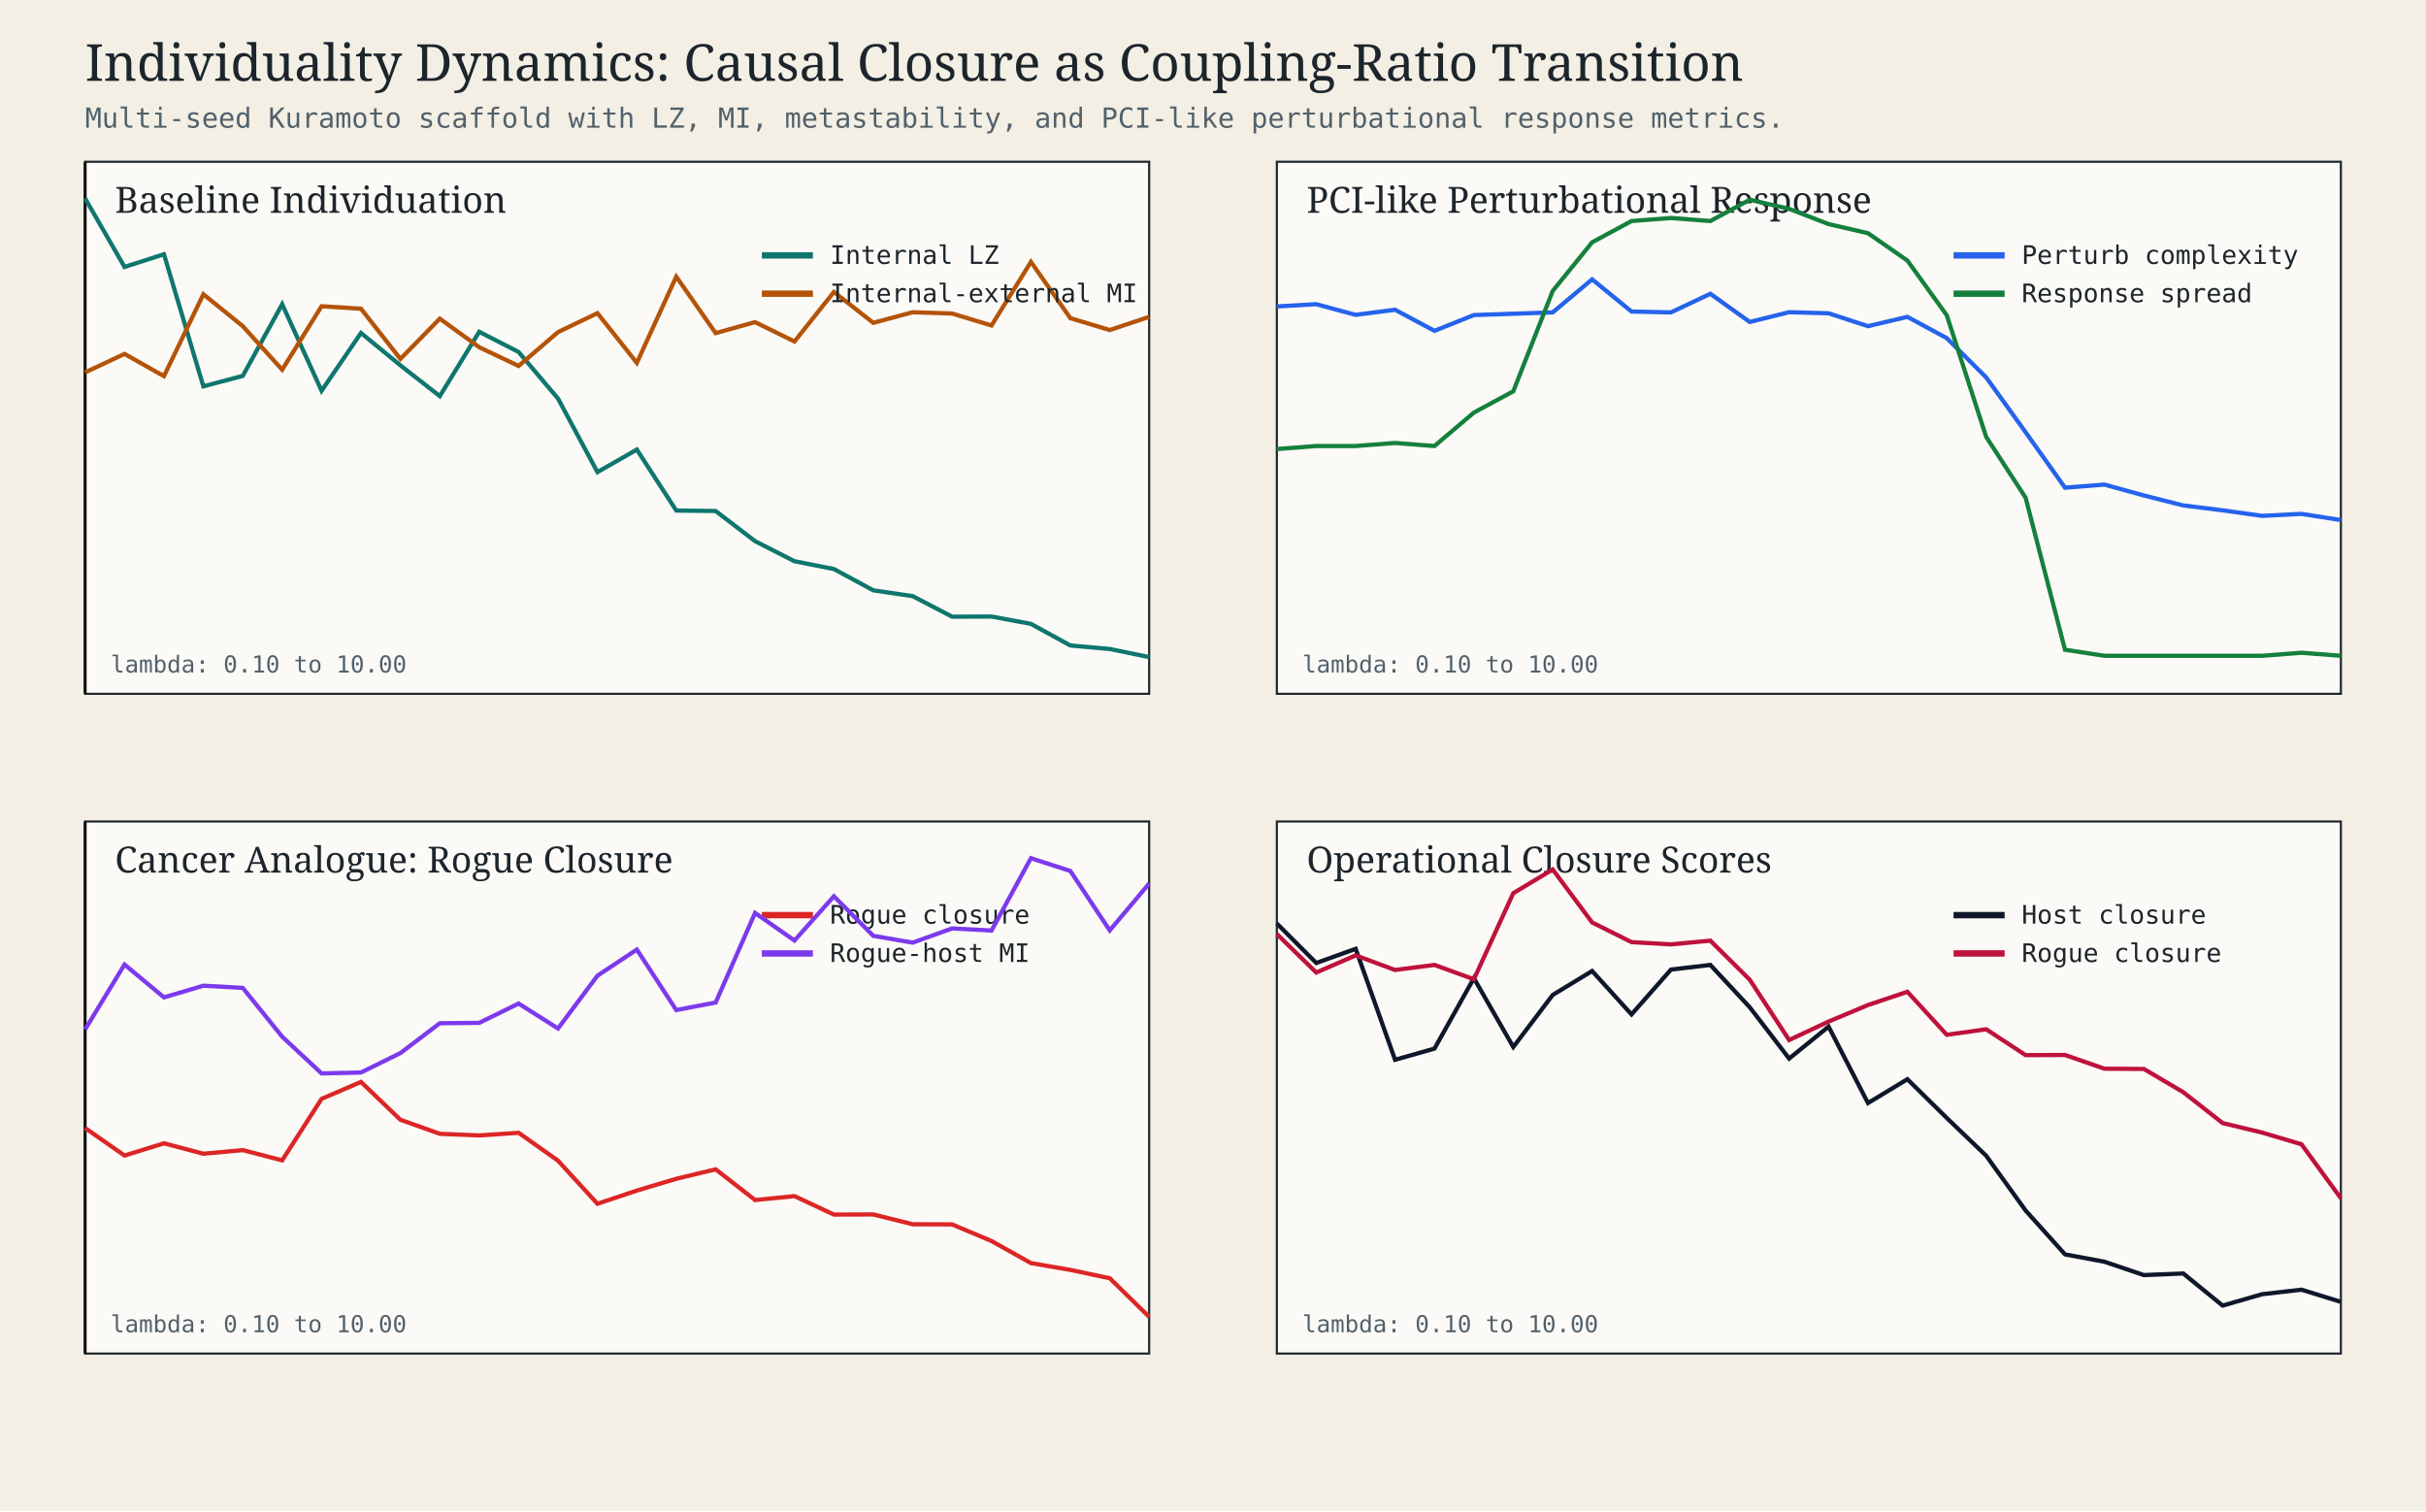
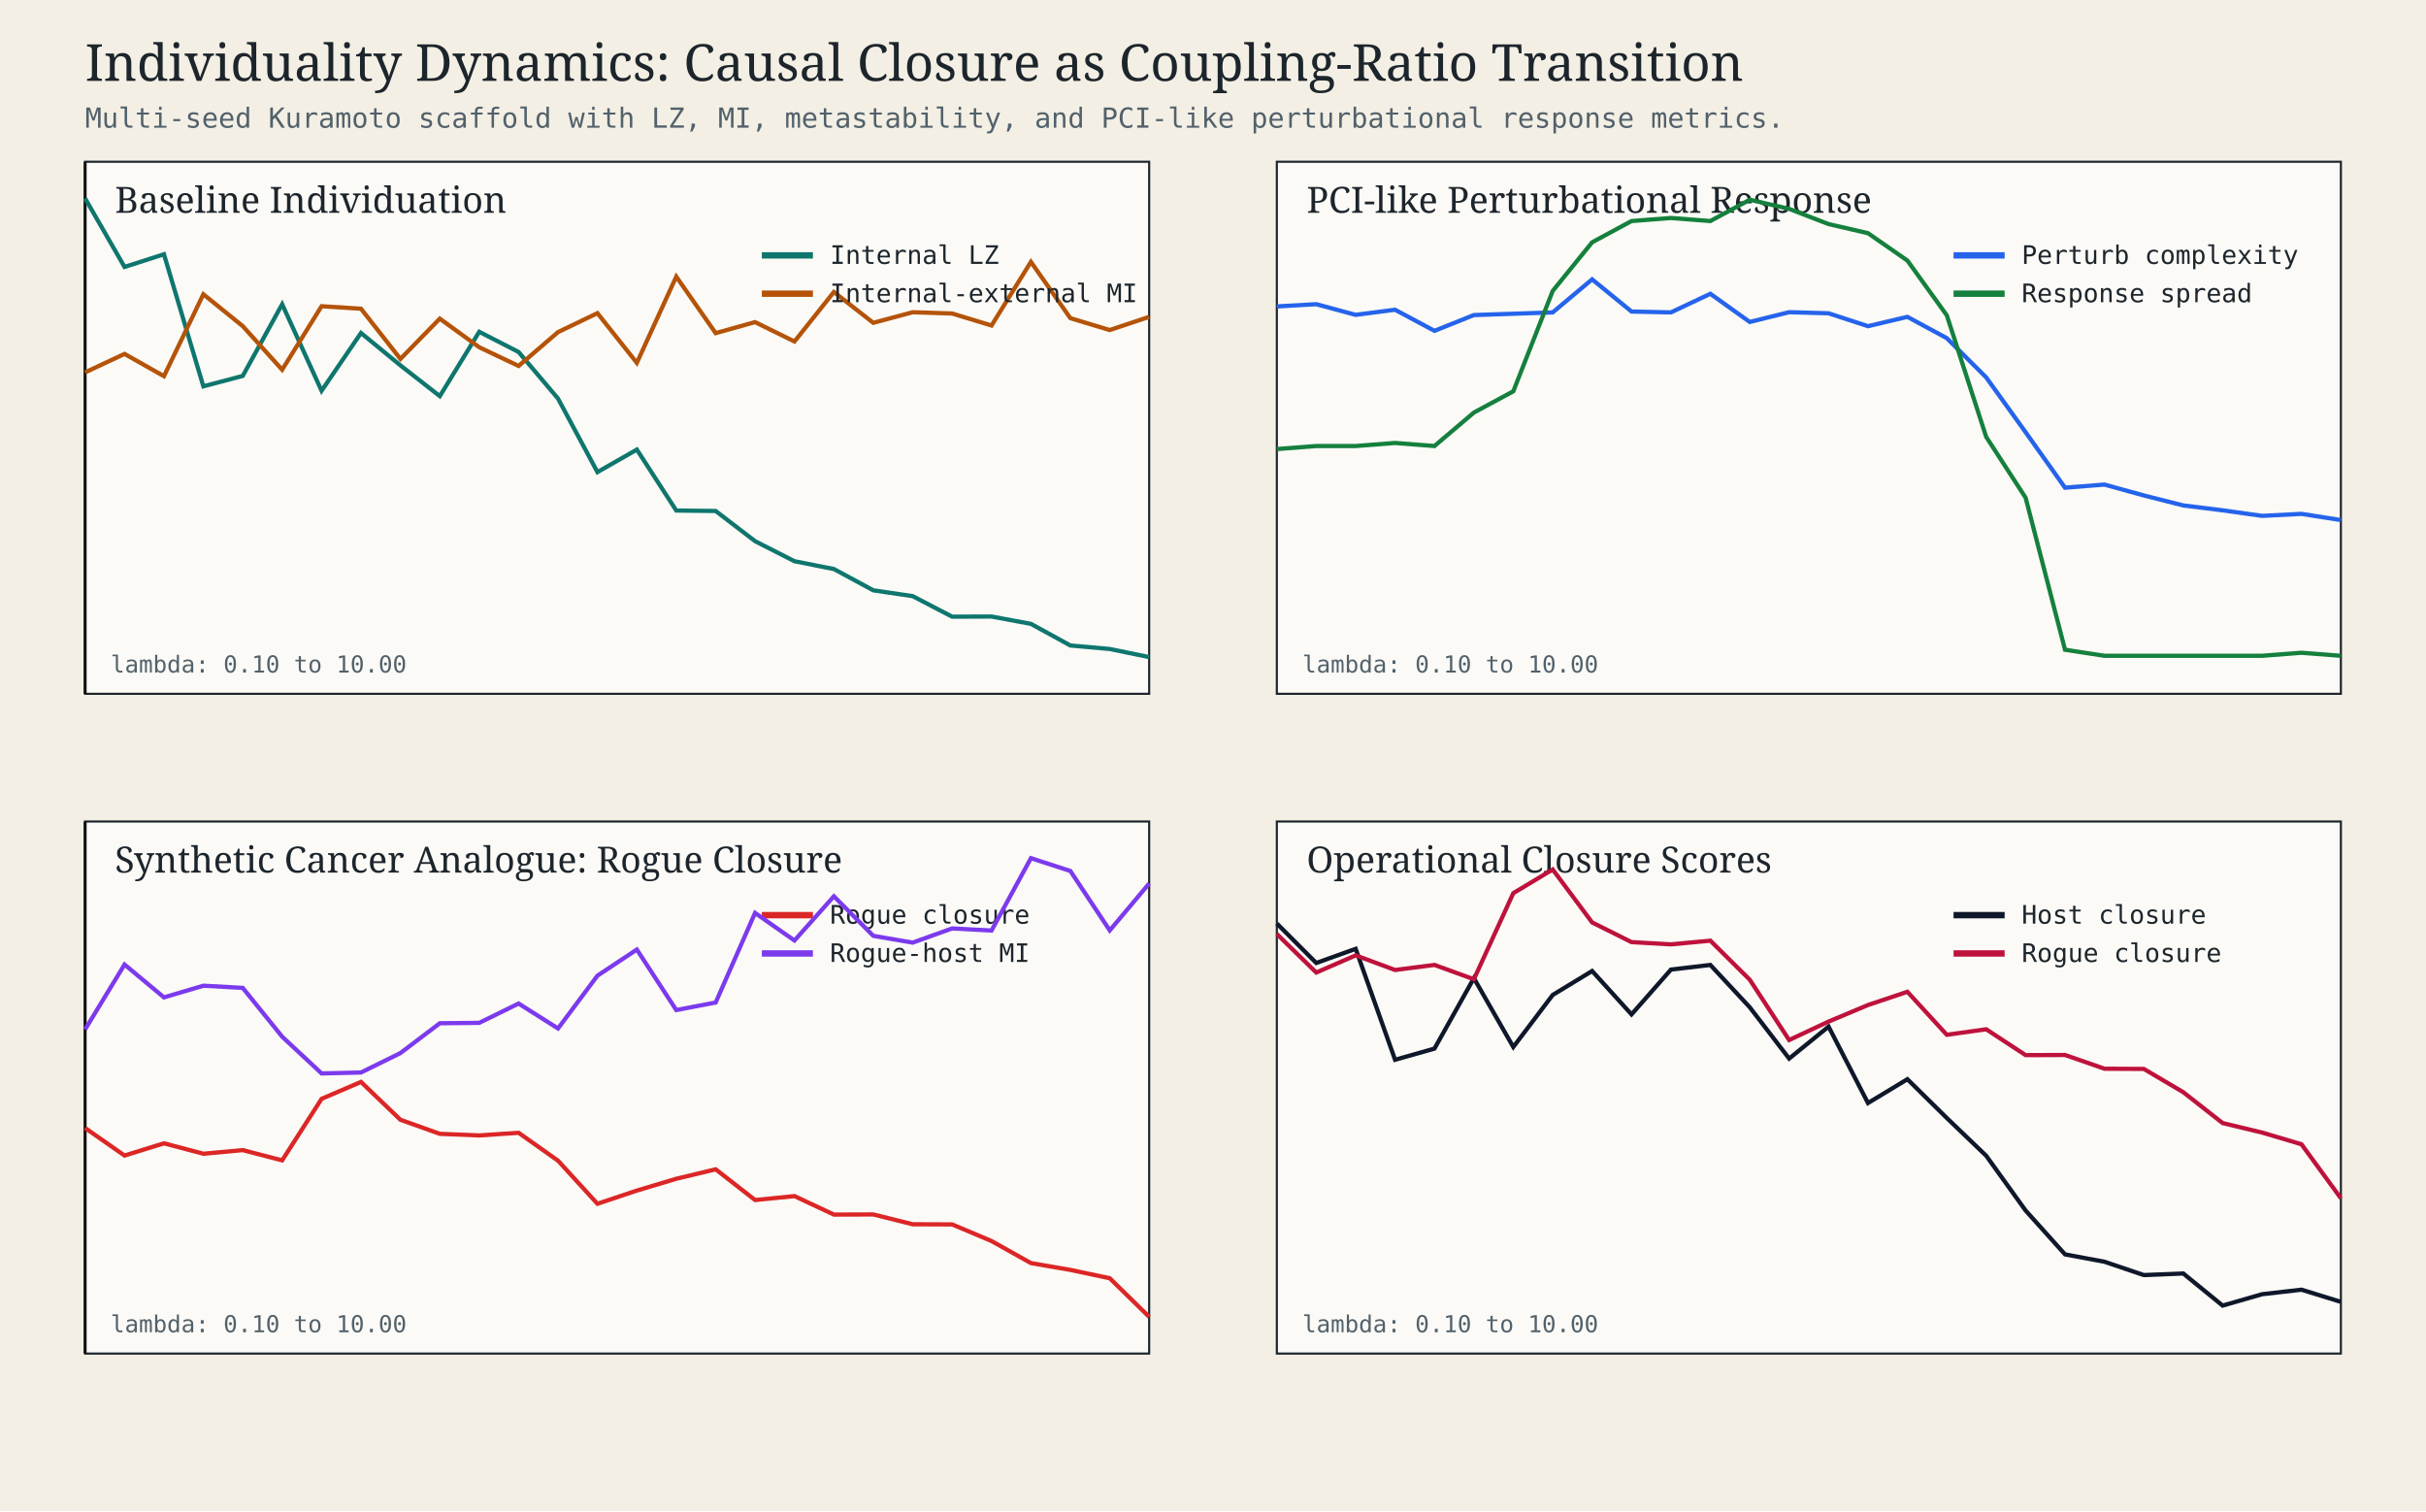
<svg xmlns="http://www.w3.org/2000/svg" width="1140" height="710" viewBox="0 0 1140 710">
  <rect width="1140" height="710" fill="#f3efe4" />
  <text x="40" y="38" font-size="24" font-family="Georgia" fill="#1d252c">Individuality Dynamics: Causal Closure as Coupling-Ratio Transition</text>
  <text x="40" y="60" font-size="13" font-family="Consolas" fill="#52616b">Multi-seed Kuramoto scaffold with LZ, MI, metastability, and PCI-like perturbational response metrics.</text>
  <rect x="40" y="76" width="500.0" height="250.0" fill="#fbfaf6" stroke="#1d252c" stroke-width="1" />
  <text x="54" y="100" font-size="17" font-family="Georgia" fill="#1d252c">Baseline Individuation</text>
  <text x="52" y="316.0" font-size="11" font-family="Consolas" fill="#52616b">lambda: 0.10 to 10.00</text>
  <polyline points="40.00,326.00 40.00,76.00" fill="none" stroke="#111111" stroke-width="1.4" />
  <polyline points="40.00,93.24 58.52,125.43 77.04,119.47 95.56,181.52 114.07,176.63 132.59,142.95 151.11,183.61 169.63,156.46 188.15,171.67 206.67,186.13 225.19,155.90 243.70,165.40 262.22,187.28 280.74,221.82 299.26,211.25 317.78,239.89 336.30,240.10 354.81,254.28 373.33,263.71 391.85,267.38 410.37,277.38 428.89,280.12 447.41,289.76 465.93,289.69 484.44,293.14 502.96,303.29 521.48,304.94 540.00,308.76" fill="none" stroke="#0f766e" stroke-width="2.0" />
  <line x1="358" y1="120" x2="382" y2="120" stroke="#0f766e" stroke-width="3" />
  <text x="390" y="124" font-size="12" font-family="Consolas" fill="#1d252c">Internal LZ</text>
  <polyline points="40.00,174.97 58.52,166.29 77.04,176.75 95.56,138.27 114.07,153.24 132.59,173.72 151.11,143.89 169.63,145.06 188.15,168.65 206.67,149.73 225.19,163.16 243.70,171.95 262.22,156.05 280.74,147.15 299.26,170.49 317.78,129.98 336.30,156.53 354.81,151.35 373.33,160.46 391.85,137.20 410.37,151.69 428.89,146.71 447.41,147.31 465.93,152.94 484.44,123.05 502.96,149.49 521.48,155.08 540.00,148.89" fill="none" stroke="#b45309" stroke-width="2.0" />
  <line x1="358" y1="138" x2="382" y2="138" stroke="#b45309" stroke-width="3" />
  <text x="390" y="142" font-size="12" font-family="Consolas" fill="#1d252c">Internal-external MI</text>
  <rect x="600" y="76" width="500.0" height="250.0" fill="#fbfaf6" stroke="#1d252c" stroke-width="1" />
  <text x="614" y="100" font-size="17" font-family="Georgia" fill="#1d252c">PCI-like Perturbational Response</text>
  <text x="612" y="316.0" font-size="11" font-family="Consolas" fill="#52616b">lambda: 0.10 to 10.00</text>
  <polyline points="600.00,143.98 618.52,142.94 637.04,147.94 655.56,145.54 674.07,155.45 692.59,148.04 711.11,147.42 729.63,146.79 748.15,131.26 766.67,146.38 785.19,146.79 803.70,138.04 822.22,151.28 840.74,146.69 859.26,147.21 877.78,153.26 896.30,148.88 914.81,158.89 933.33,177.34 951.85,203.09 970.37,229.15 988.89,227.69 1007.41,232.80 1025.93,237.49 1044.44,239.79 1062.96,242.39 1081.48,241.45 1100.00,244.37" fill="none" stroke="#2563eb" stroke-width="2.0" />
  <line x1="918" y1="120" x2="942" y2="120" stroke="#2563eb" stroke-width="3" />
  <text x="950" y="124" font-size="12" font-family="Consolas" fill="#1d252c">Perturb complexity</text>
  <polyline points="600.00,211.00 618.52,209.57 637.04,209.57 655.56,208.14 674.07,209.57 692.59,193.86 711.11,183.86 729.63,136.71 748.15,113.86 766.67,103.86 785.19,102.43 803.70,103.86 822.22,93.86 840.74,98.14 859.26,105.29 877.78,109.57 896.30,122.43 914.81,148.14 933.33,205.29 951.85,233.86 970.37,305.29 988.89,308.14 1007.41,308.14 1025.93,308.14 1044.44,308.14 1062.96,308.14 1081.48,306.71 1100.00,308.14" fill="none" stroke="#15803d" stroke-width="2.0" />
  <line x1="918" y1="138" x2="942" y2="138" stroke="#15803d" stroke-width="3" />
  <text x="950" y="142" font-size="12" font-family="Consolas" fill="#1d252c">Response spread</text>
  <rect x="40" y="386" width="500.0" height="250.0" fill="#fbfaf6" stroke="#1d252c" stroke-width="1" />
-   <text x="54" y="410" font-size="17" font-family="Georgia" fill="#1d252c">Cancer Analogue: Rogue Closure</text>
+   <text x="54" y="410" font-size="17" font-family="Georgia" fill="#1d252c">Synthetic Cancer Analogue: Rogue Closure</text>
  <text x="52" y="626.0" font-size="11" font-family="Consolas" fill="#52616b">lambda: 0.10 to 10.00</text>
  <polyline points="40.00,636.00 40.00,386.00" fill="none" stroke="#111111" stroke-width="1.4" />
  <polyline points="40.00,530.03 58.52,542.96 77.04,537.21 95.56,542.11 114.07,540.41 132.59,545.22 151.11,516.32 169.63,508.37 188.15,526.15 206.67,532.75 225.19,533.51 243.70,532.26 262.22,545.37 280.74,565.62 299.26,559.42 317.78,553.87 336.30,549.43 354.81,563.86 373.33,562.02 391.85,570.70 410.37,570.64 428.89,575.25 447.41,575.32 465.93,583.13 484.44,593.50 502.96,596.69 521.48,600.61 540.00,618.76" fill="none" stroke="#dc2626" stroke-width="2.0" />
  <line x1="358" y1="430" x2="382" y2="430" stroke="#dc2626" stroke-width="3" />
  <text x="390" y="434" font-size="12" font-family="Consolas" fill="#1d252c">Rogue closure</text>
  <polyline points="40.00,483.68 58.52,453.21 77.04,468.64 95.56,463.16 114.07,464.18 132.59,487.10 151.11,504.37 169.63,503.94 188.15,494.81 206.67,480.80 225.19,480.61 243.70,471.54 262.22,483.25 280.74,458.45 299.26,446.17 317.78,474.59 336.30,471.06 354.81,428.97 373.33,441.92 391.85,421.14 410.37,439.73 428.89,442.91 447.41,436.25 465.93,437.24 484.44,403.24 502.96,409.25 521.48,437.17 540.00,415.14" fill="none" stroke="#7c3aed" stroke-width="2.0" />
  <line x1="358" y1="448" x2="382" y2="448" stroke="#7c3aed" stroke-width="3" />
  <text x="390" y="452" font-size="12" font-family="Consolas" fill="#1d252c">Rogue-host MI</text>
  <rect x="600" y="386" width="500.0" height="250.0" fill="#fbfaf6" stroke="#1d252c" stroke-width="1" />
  <text x="614" y="410" font-size="17" font-family="Georgia" fill="#1d252c">Operational Closure Scores</text>
  <text x="612" y="626.0" font-size="11" font-family="Consolas" fill="#52616b">lambda: 0.10 to 10.00</text>
  <polyline points="600.00,433.94 618.52,452.48 637.04,445.83 655.56,497.96 674.07,492.71 692.59,459.61 711.11,491.96 729.63,467.50 748.15,456.25 766.67,476.64 785.19,455.58 803.70,453.40 822.22,473.28 840.74,497.40 859.26,482.37 877.78,518.29 896.30,507.09 914.81,525.31 933.33,543.06 951.85,568.79 970.37,589.40 988.89,592.86 1007.41,599.12 1025.93,598.37 1044.44,613.46 1062.96,608.12 1081.48,605.99 1100.00,611.71" fill="none" stroke="#0f172a" stroke-width="2.0" />
  <line x1="918" y1="430" x2="942" y2="430" stroke="#0f172a" stroke-width="3" />
  <text x="950" y="434" font-size="12" font-family="Consolas" fill="#1d252c">Host closure</text>
  <polyline points="600.00,438.86 618.52,456.96 637.04,448.91 655.56,455.77 674.07,453.39 692.59,460.13 711.11,419.68 729.63,408.54 748.15,433.43 766.67,442.67 785.19,443.73 803.70,441.99 822.22,460.33 840.74,488.68 859.26,480.00 877.78,472.23 896.30,466.01 914.81,486.22 933.33,483.63 951.85,495.78 970.37,495.71 988.89,502.16 1007.41,502.26 1025.93,513.19 1044.44,527.70 1062.96,532.16 1081.48,537.66 1100.00,563.05" fill="none" stroke="#be123c" stroke-width="2.0" />
  <line x1="918" y1="448" x2="942" y2="448" stroke="#be123c" stroke-width="3" />
  <text x="950" y="452" font-size="12" font-family="Consolas" fill="#1d252c">Rogue closure</text>
</svg>
